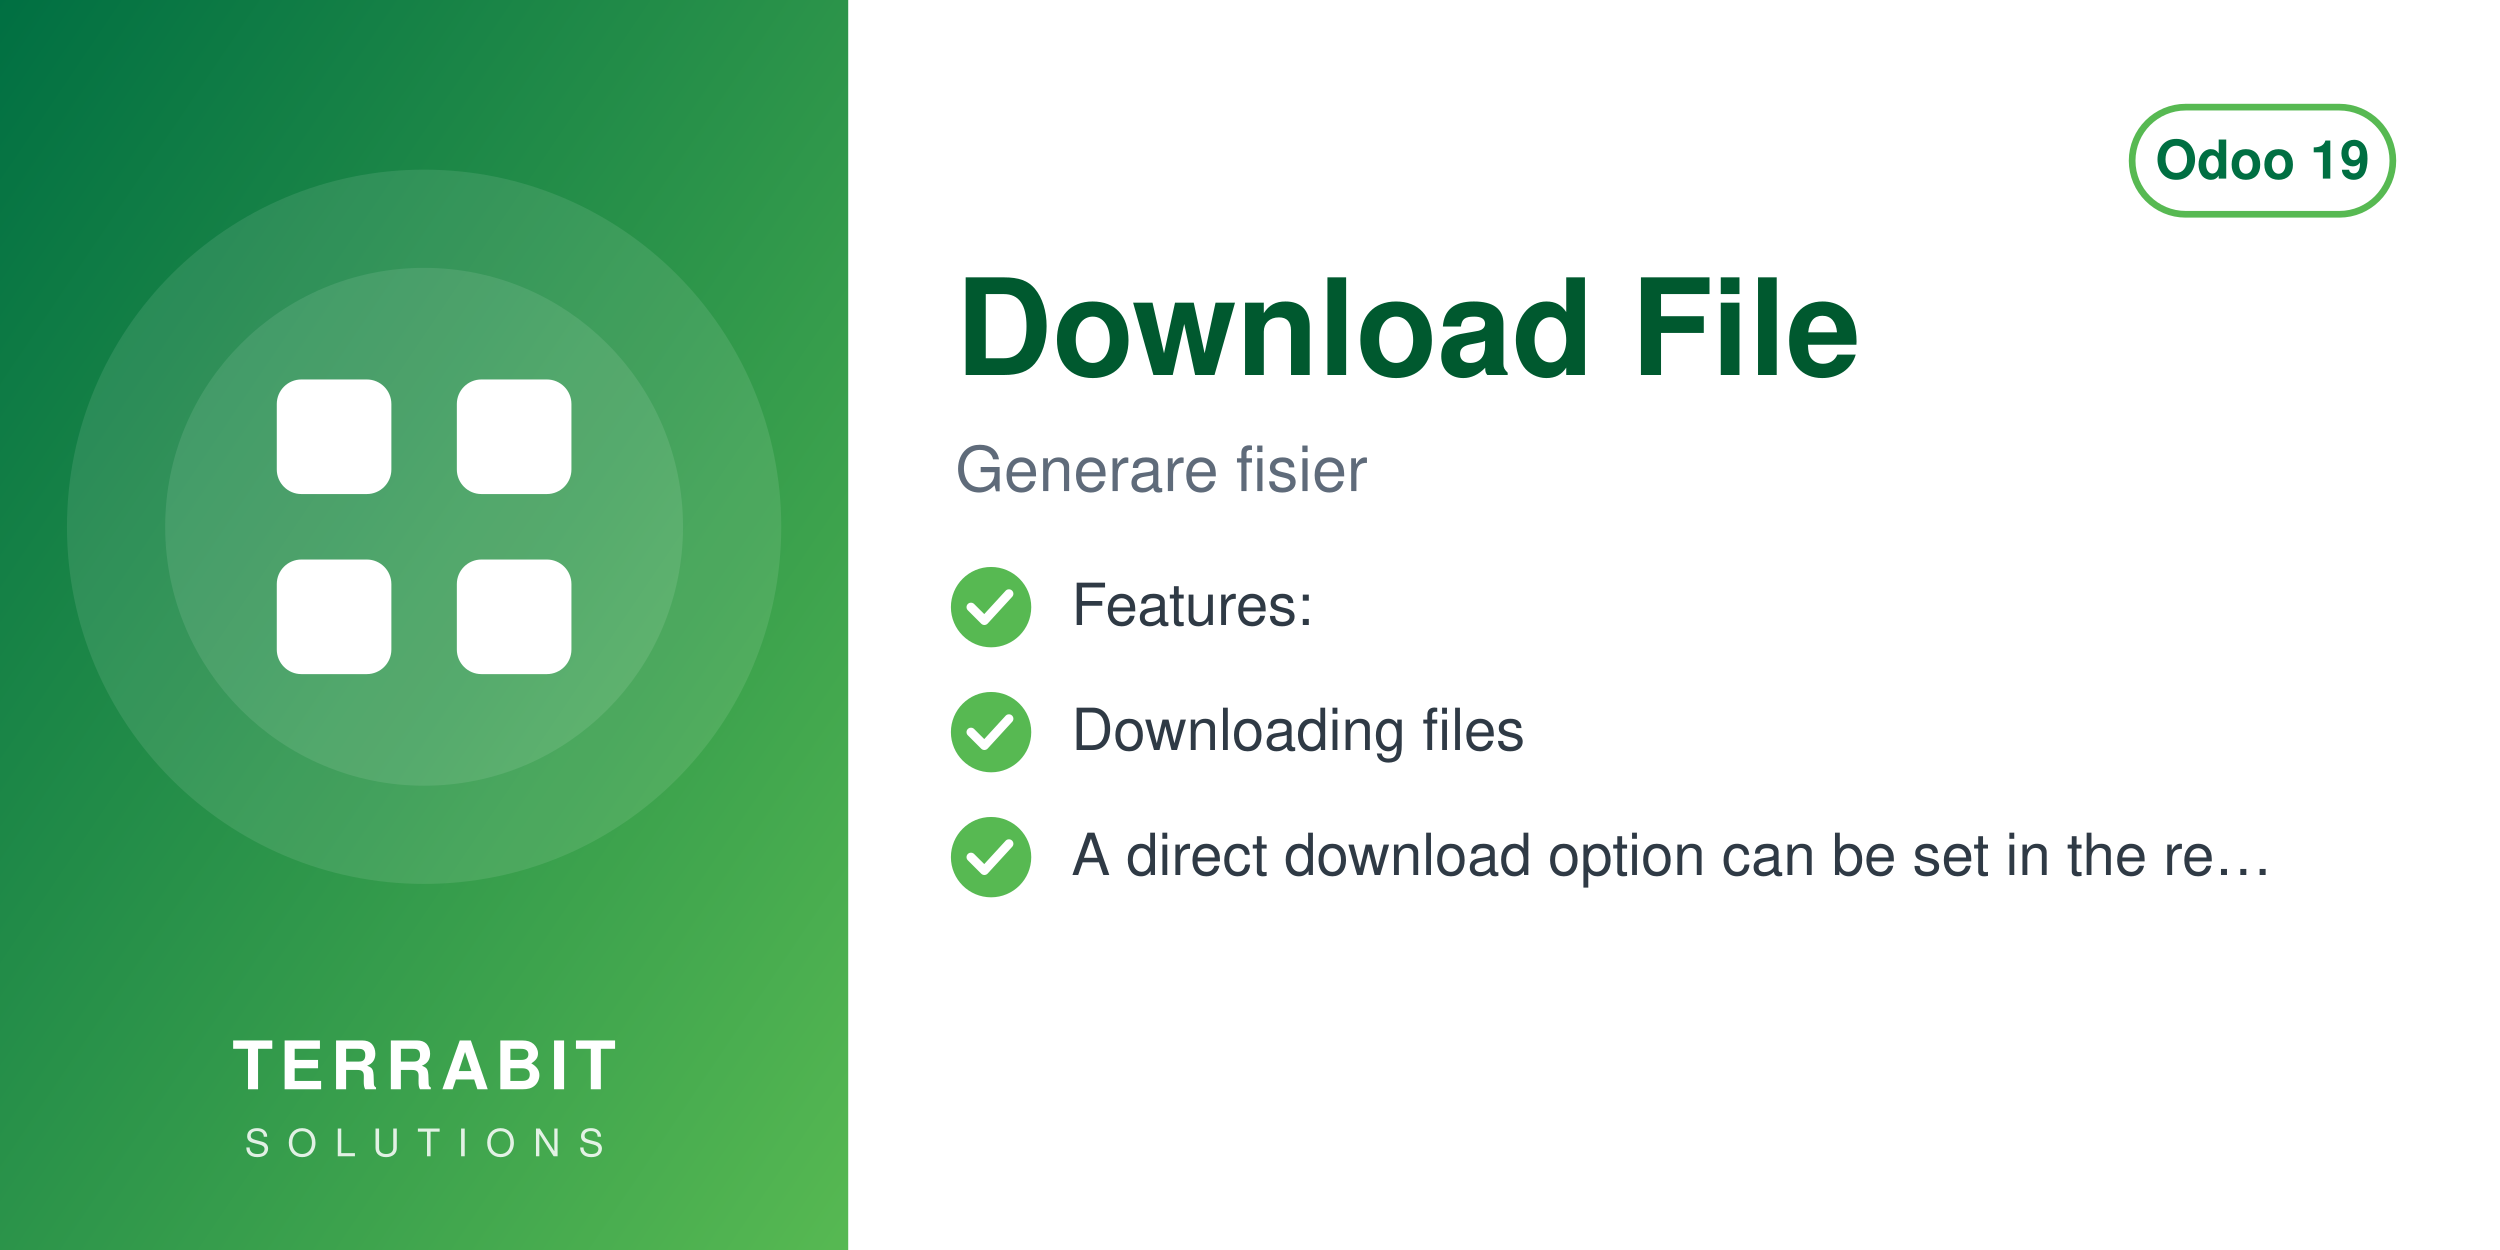
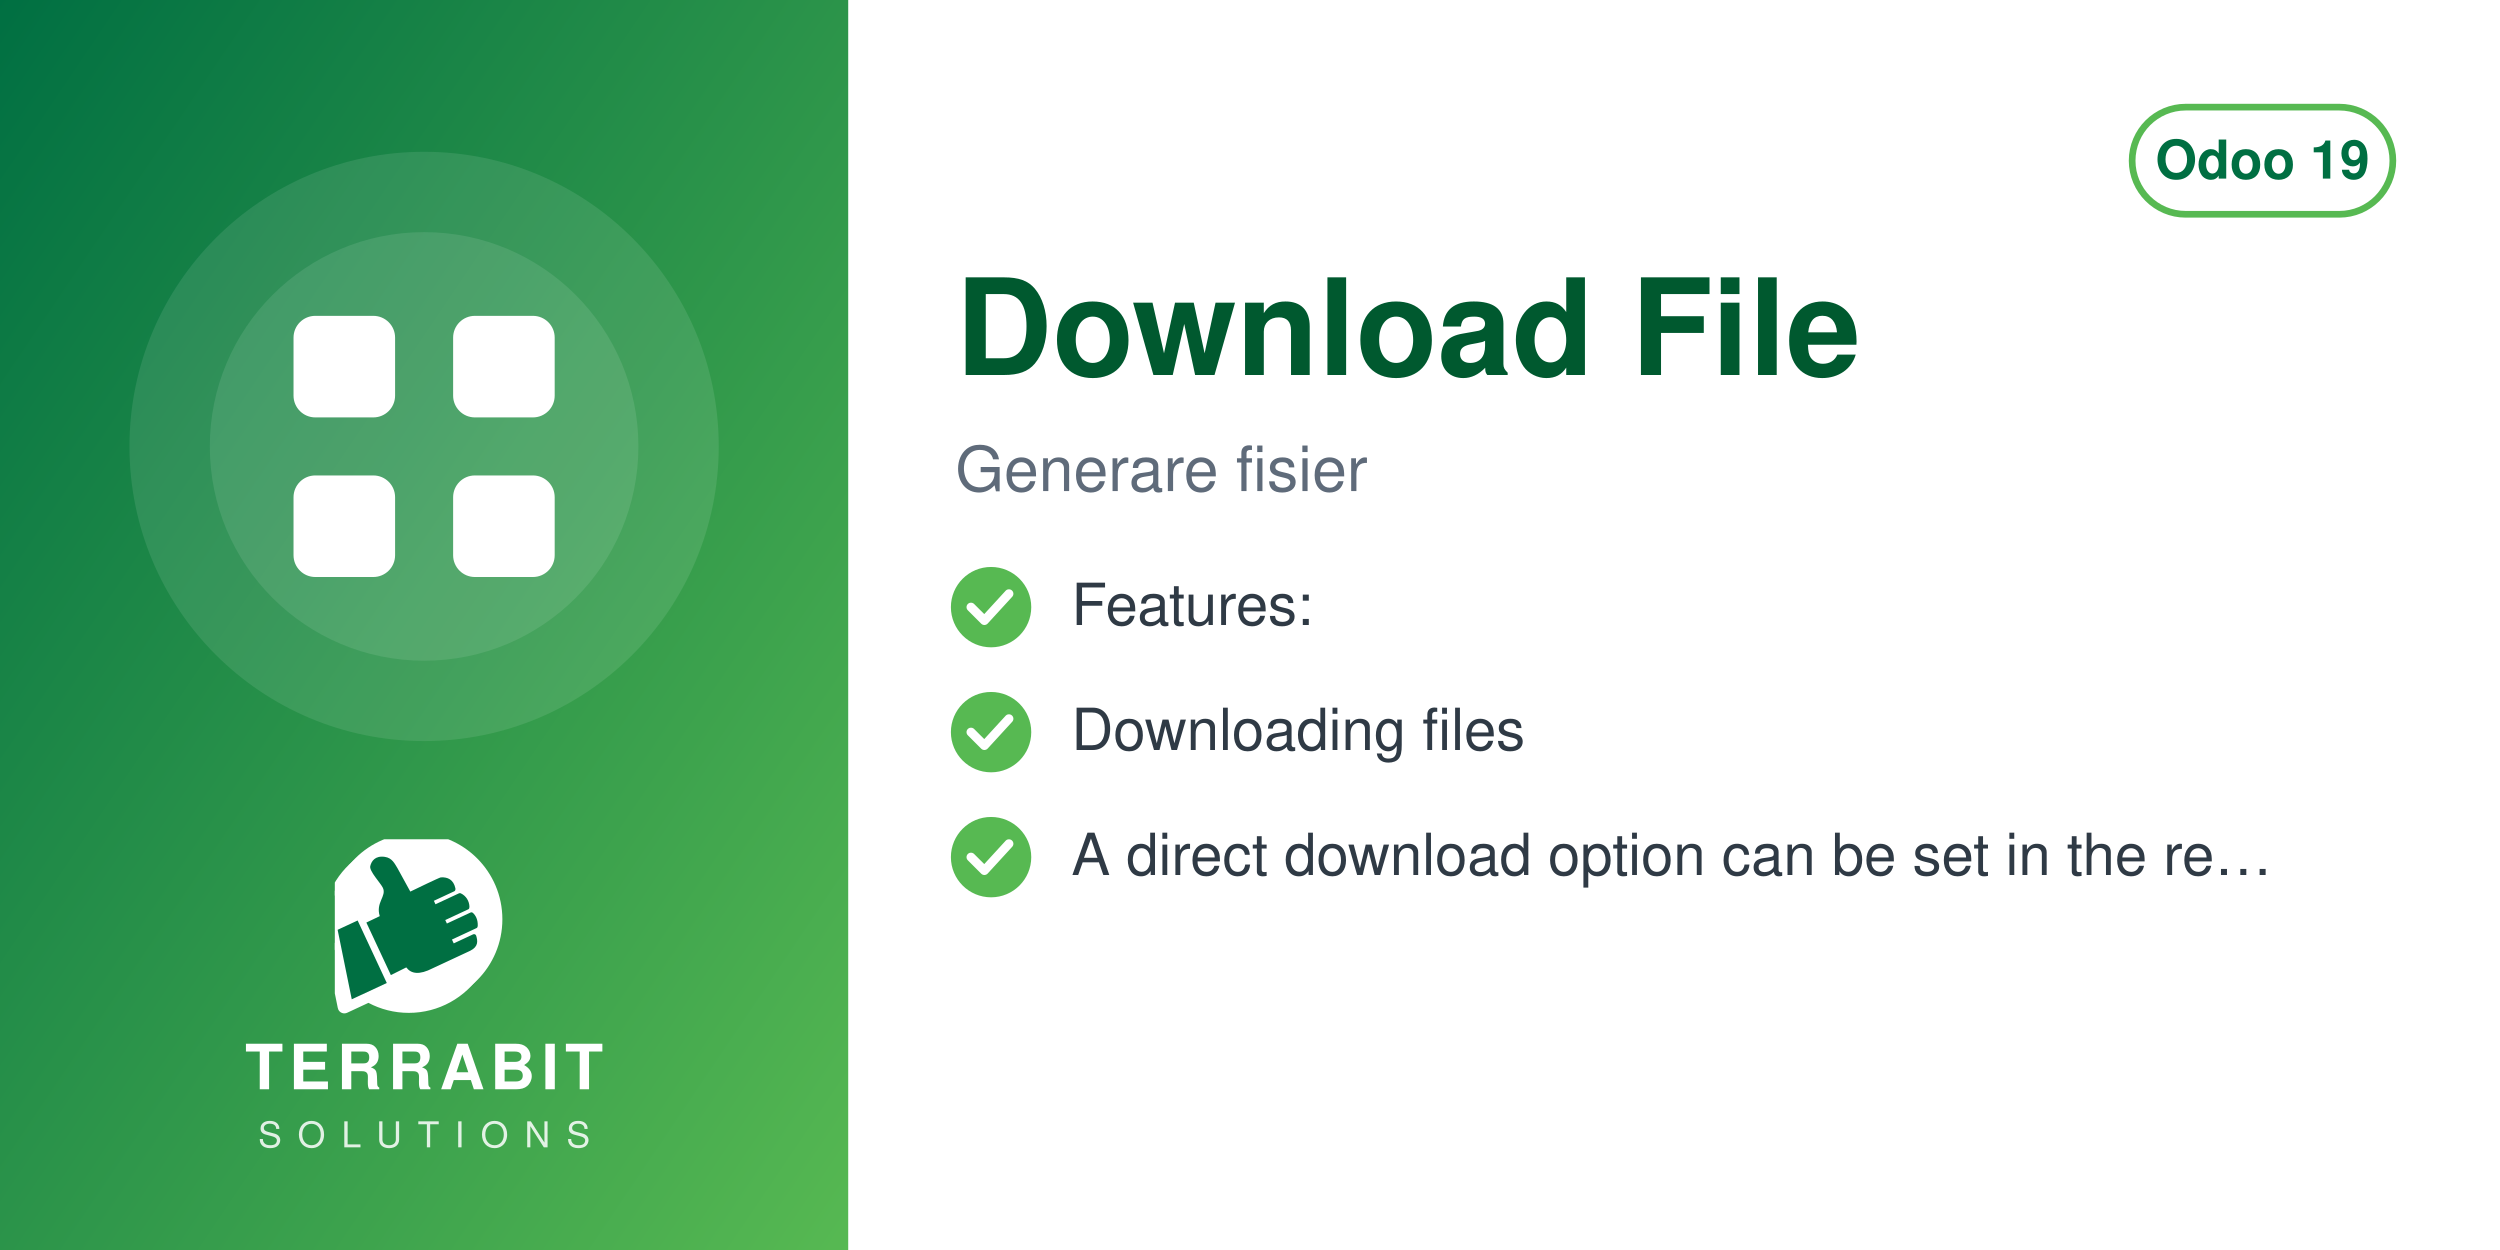
<svg xmlns="http://www.w3.org/2000/svg" width="560" height="280" viewBox="0 0 560 280">
  <defs>
    <linearGradient id="g" x1="0" y1="0" x2="1" y2="1">
      <stop offset="0" stop-color="#006F42" />
      <stop offset="1" stop-color="#57B952" />
    </linearGradient>
  </defs>
  <rect width="560" height="280" fill="#FFFFFF" />
  <rect width="190" height="280" fill="url(#g)" />
-   <circle cx="95.0" cy="118" r="80" fill="white" opacity="0.10" />
-   <circle cx="95.0" cy="118" r="58" fill="white" opacity="0.10" />
-   <svg x="51.0" y="74.0" width="88" height="88" viewBox="0 0 24 24">
+   <circle cx="95.0" cy="100" r="66" fill="white" opacity="0.10" />
+   <circle cx="95.0" cy="100" r="48" fill="white" opacity="0.10" />
+   <svg x="56.0" y="61.0" width="78" height="78" viewBox="0 0 24 24">
    <g fill="white" stroke="none">
      <rect x="3" y="3" width="7" height="7" rx="1.5" />
      <rect x="14" y="3" width="7" height="7" rx="1.5" />
      <rect x="3" y="14" width="7" height="7" rx="1.5" />
      <rect x="14" y="14" width="7" height="7" rx="1.5" />
    </g>
  </svg>
-   <text x="95.0" y="244" text-anchor="middle" font-family="Helvetica,Arial,sans-serif" font-size="15" font-weight="800" letter-spacing="1.5" fill="white">TERRABIT</text>
-   <text x="95.0" y="259" text-anchor="middle" font-family="Helvetica,Arial,sans-serif" font-size="8.5" font-weight="500" letter-spacing="4" fill="white" opacity="0.85">SOLUTIONS</text>
+   <svg x="75.0" y="188" width="40" height="40" viewBox="4150 2350 3900 3800" preserveAspectRatio="xMidYMid meet">
+     <path fill="#FFFFFF" d="M7338.82 5241.89c-336.4,511.49 -915.39,849.23 -1573.35,849.23 -318.43,0 -618.3,-79.19 -881.23,-218.8l-465.06 216.37c-72.83,33.95 -159.37,2.44 -193.35,-70.37 -5.59,-12.01 -9.4,-24.39 -11.54,-36.85l-247.52 -1217.33c-54.07,-175.41 -83.21,-361.76 -83.21,-554.92 0,-657.98 337.78,-1237 849.31,-1573.39 -400.37,339.2 -654.6,845.59 -654.6,1411.43 0,184.82 27.28,368.48 81.7,545.13l0.48 1.54 247.97 1219.53 0.08 0.48c1.71,9.89 4.72,19.5 8.96,28.59 26.29,56.38 93.5,80.75 149.87,54.52l479.82 -223.25 14.39 7.64c267.26,141.92 563.34,214.99 865.9,214.99 565.81,0 1072.18,-254.2 1411.38,-654.54z" />
+     <path fill="#FFFFFF" d="M5927.44 2165.35c1039.34,0 1881.91,842.57 1881.91,1881.91 0,1039.34 -842.57,1881.89 -1881.91,1881.89 -318.43,0 -618.33,-79.2 -881.24,-218.81l-465.06 216.38c-72.81,33.95 -159.37,2.44 -193.34,-70.36 -5.59,-12.01 -9.41,-24.4 -11.55,-36.86l-247.56 -1217.47c-54.04,-175.36 -83.16,-361.66 -83.16,-554.76 0,-1039.34 842.56,-1881.91 1881.9,-1881.91z" />
+     <path fill="#006F42" d="M4648.32 4073.59l636.59 1365.17 -765.09 355.96 -308.63 -1517.87 437.13 -203.26zm725.61 1192.32l336.75 -167.88c105.65,140.85 282.69,170.72 576.82,18.8l819.92 -382.33c181.4,-90.13 164.26,-214.57 130.07,-328.43 -4.28,-14.25 -13.68,-24.81 -27.34,-30.7 -13.67,-5.89 -27.61,-5.11 -41.09,1.18l-422.32 196.93 -39.04 -83.72 538.07 -250.91c16.64,-7.76 24.7,-27.69 25.58,-46.04 6.48,-134.33 -44.36,-230.89 -105.84,-285.23 -15.2,-13.44 -35.71,-15.59 -54.12,-7l-513.92 239.64 -35.6 -76.34 506.31 -236.1c17.69,-8.25 22.52,-36.93 21.83,-56.45 -4.1,-117.31 -67.62,-232.74 -187.72,-290.66 -13.94,-6.72 -28.64,-6.36 -42.69,0.19l-511.21 238.38 -35.37 -75.86 448.98 -209.36c20.44,-9.53 25.81,-42.28 21.02,-64.32 -41.02,-189.07 -167.92,-247.8 -318.14,-237.87 -29.39,1.94 -589.86,273.16 -665.95,310.54l-281.84 -513.57c-59.06,-93.13 -112.7,-221.7 -276.47,-245.13 -211.24,-30.22 -291.56,94.38 -316.89,203.13 -25.32,108.75 223.84,365.99 276.05,473.69 85.52,184.27 -161.86,318.11 -68.41,617.99l-292.54 139.94 535.09 1147.51z" />
+   </svg>
+   <text x="95.0" y="244" text-anchor="middle" font-family="Helvetica,Arial,sans-serif" font-size="14" font-weight="800" letter-spacing="1.4" fill="white">TERRABIT</text>
+   <text x="95.0" y="257" text-anchor="middle" font-family="Helvetica,Arial,sans-serif" font-size="8" font-weight="500" letter-spacing="3.6" fill="white" opacity="0.85">SOLUTIONS</text>
  <g>
    <rect x="477.6" y="24" width="58.4" height="24" rx="12" fill="none" stroke="#57B952" stroke-width="1.5" />
    <text x="506.8" y="40" text-anchor="middle" font-family="Helvetica,Arial,sans-serif" font-size="12" font-weight="700" fill="#006F42">Odoo 19</text>
  </g>
  <text x="214" y="84" font-family="Helvetica,Arial,sans-serif" font-size="30" font-weight="700" fill="#00592F">Download File</text>
  <text x="214" y="110" font-family="Helvetica,Arial,sans-serif" font-size="14" fill="#5F6B7A">Generare fisier</text>
  <circle cx="222" cy="136" r="9" fill="#57B952" />
  <path d="M217.5 136 l3 3 l5.5 -6" fill="none" stroke="white" stroke-width="2" stroke-linecap="round" stroke-linejoin="round" />
  <text x="240" y="140" font-family="Helvetica,Arial,sans-serif" font-size="13" fill="#2F3A45">Features:</text>
  <circle cx="222" cy="164" r="9" fill="#57B952" />
  <path d="M217.5 164 l3 3 l5.5 -6" fill="none" stroke="white" stroke-width="2" stroke-linecap="round" stroke-linejoin="round" />
  <text x="240" y="168" font-family="Helvetica,Arial,sans-serif" font-size="13" fill="#2F3A45">Downloading files</text>
  <circle cx="222" cy="192" r="9" fill="#57B952" />
  <path d="M217.5 192 l3 3 l5.5 -6" fill="none" stroke="white" stroke-width="2" stroke-linecap="round" stroke-linejoin="round" />
  <text x="240" y="196" font-family="Helvetica,Arial,sans-serif" font-size="13" fill="#2F3A45">A direct download option can be set in the re…</text>
</svg>
